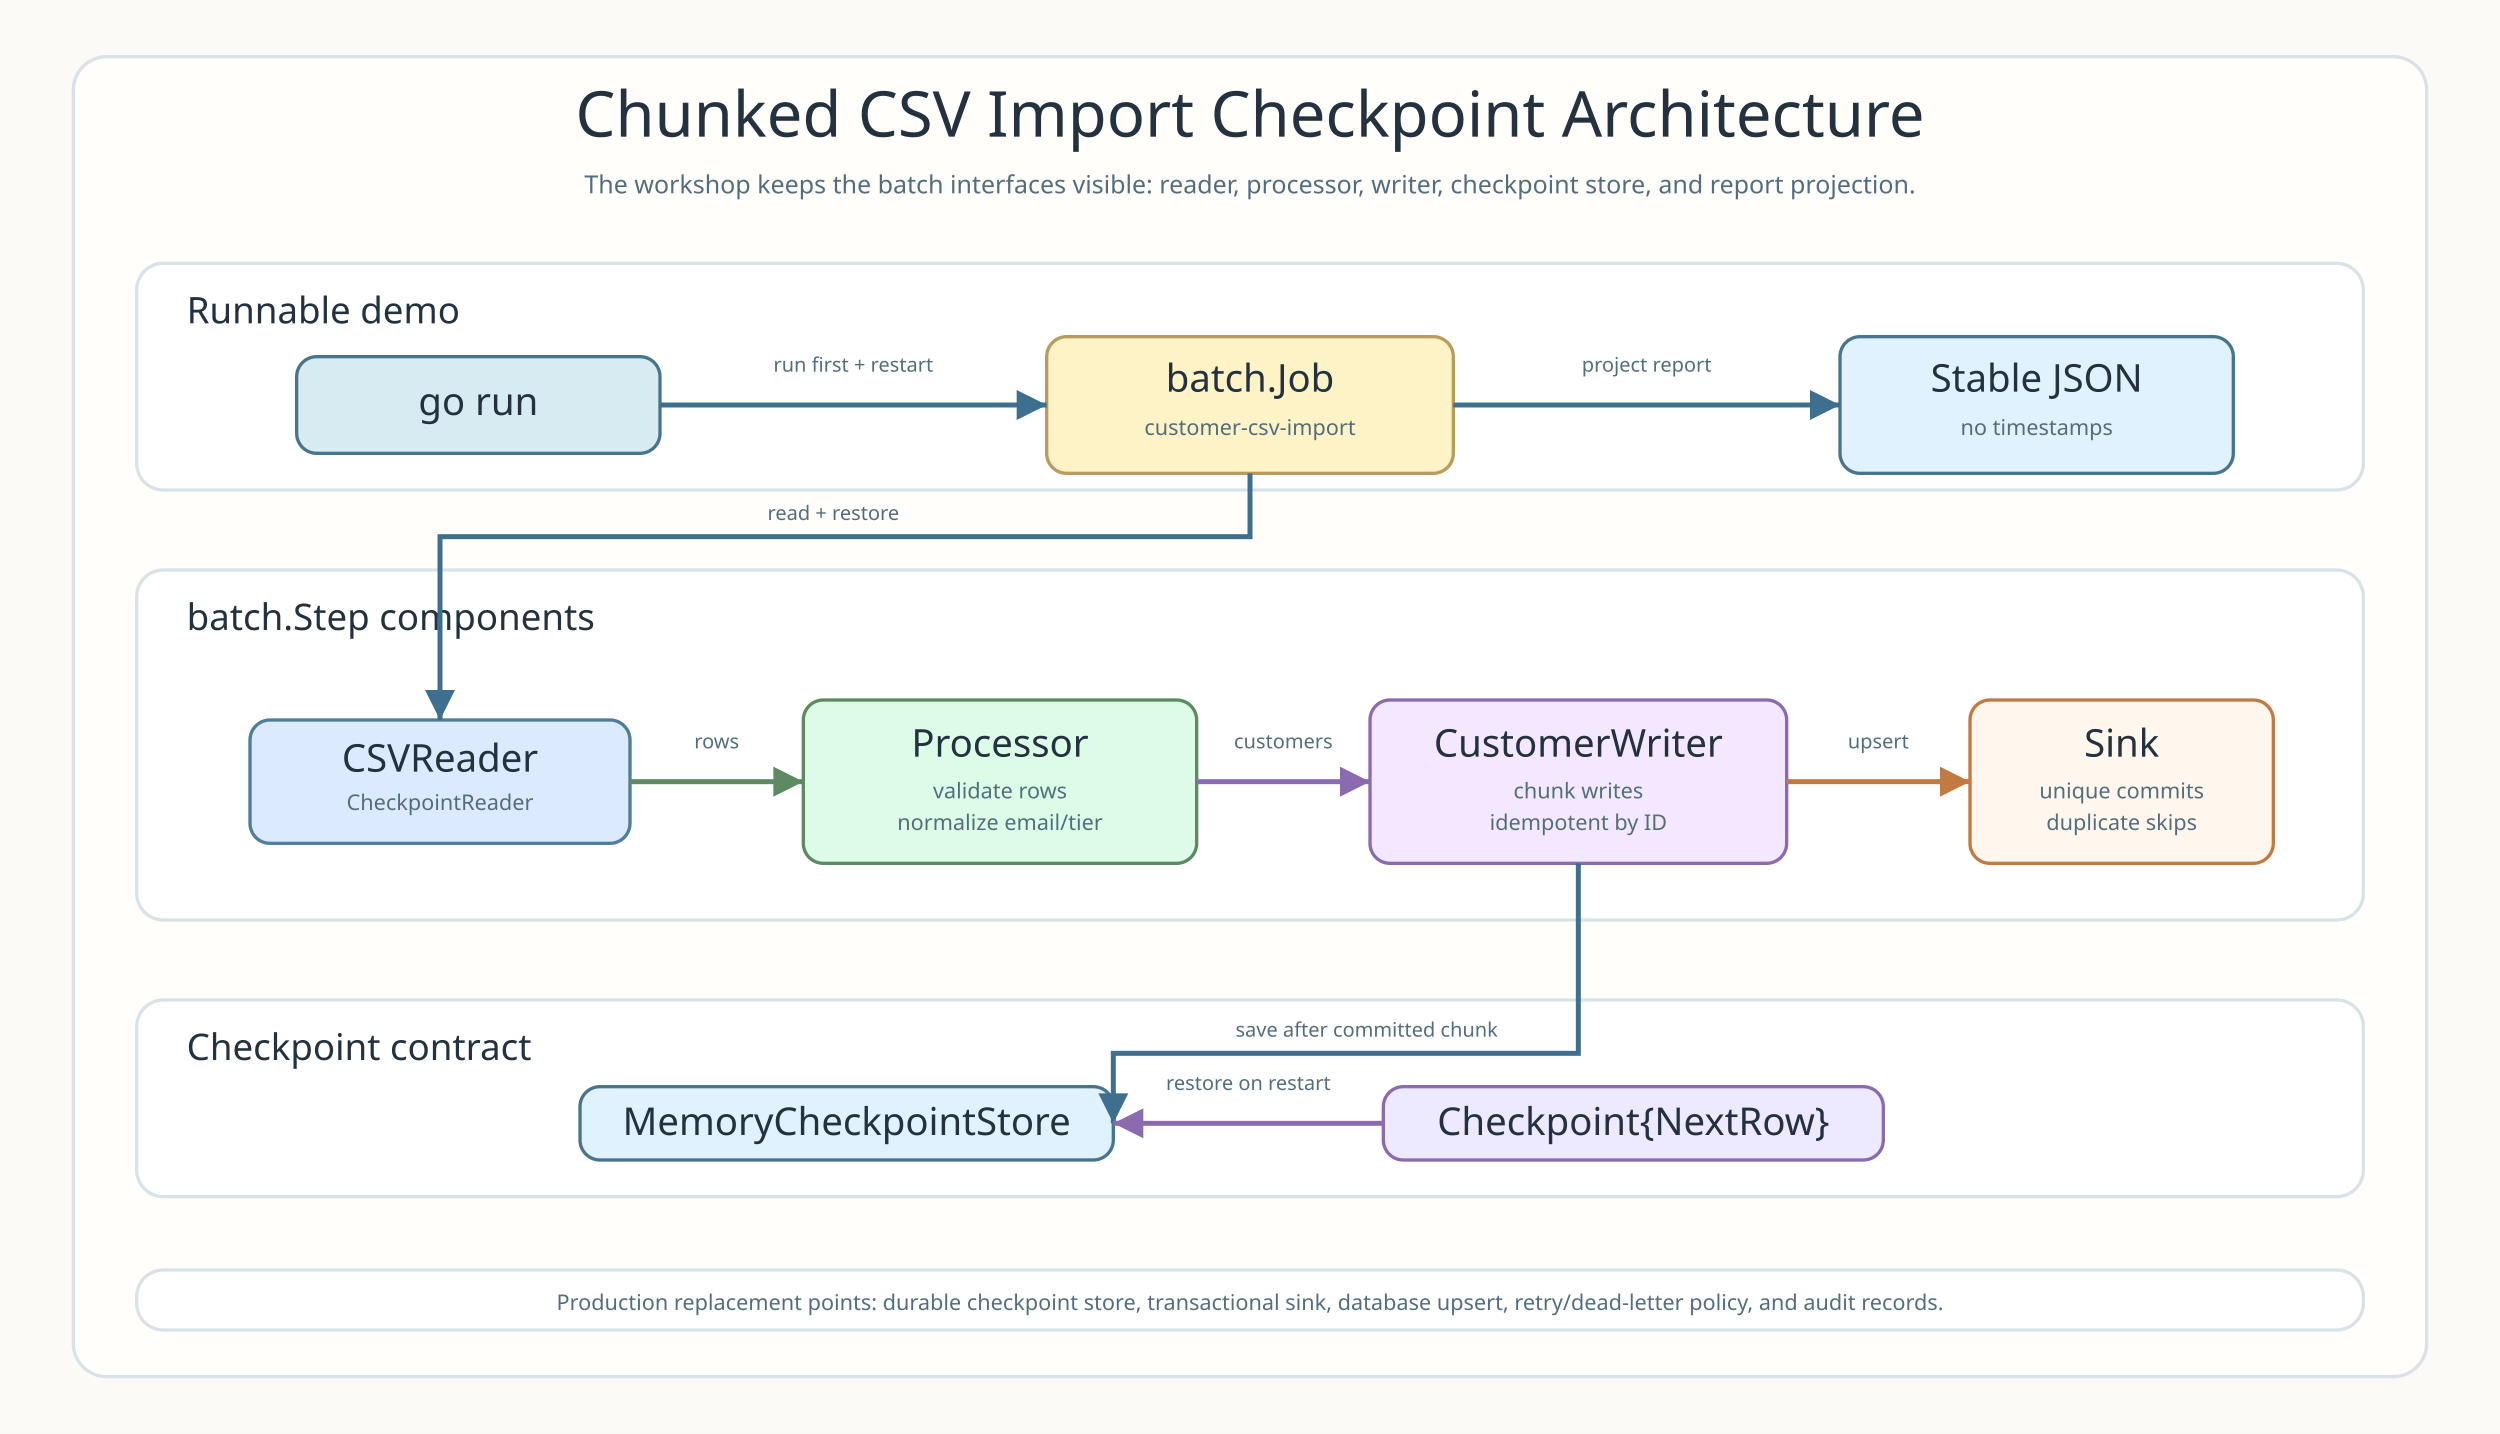
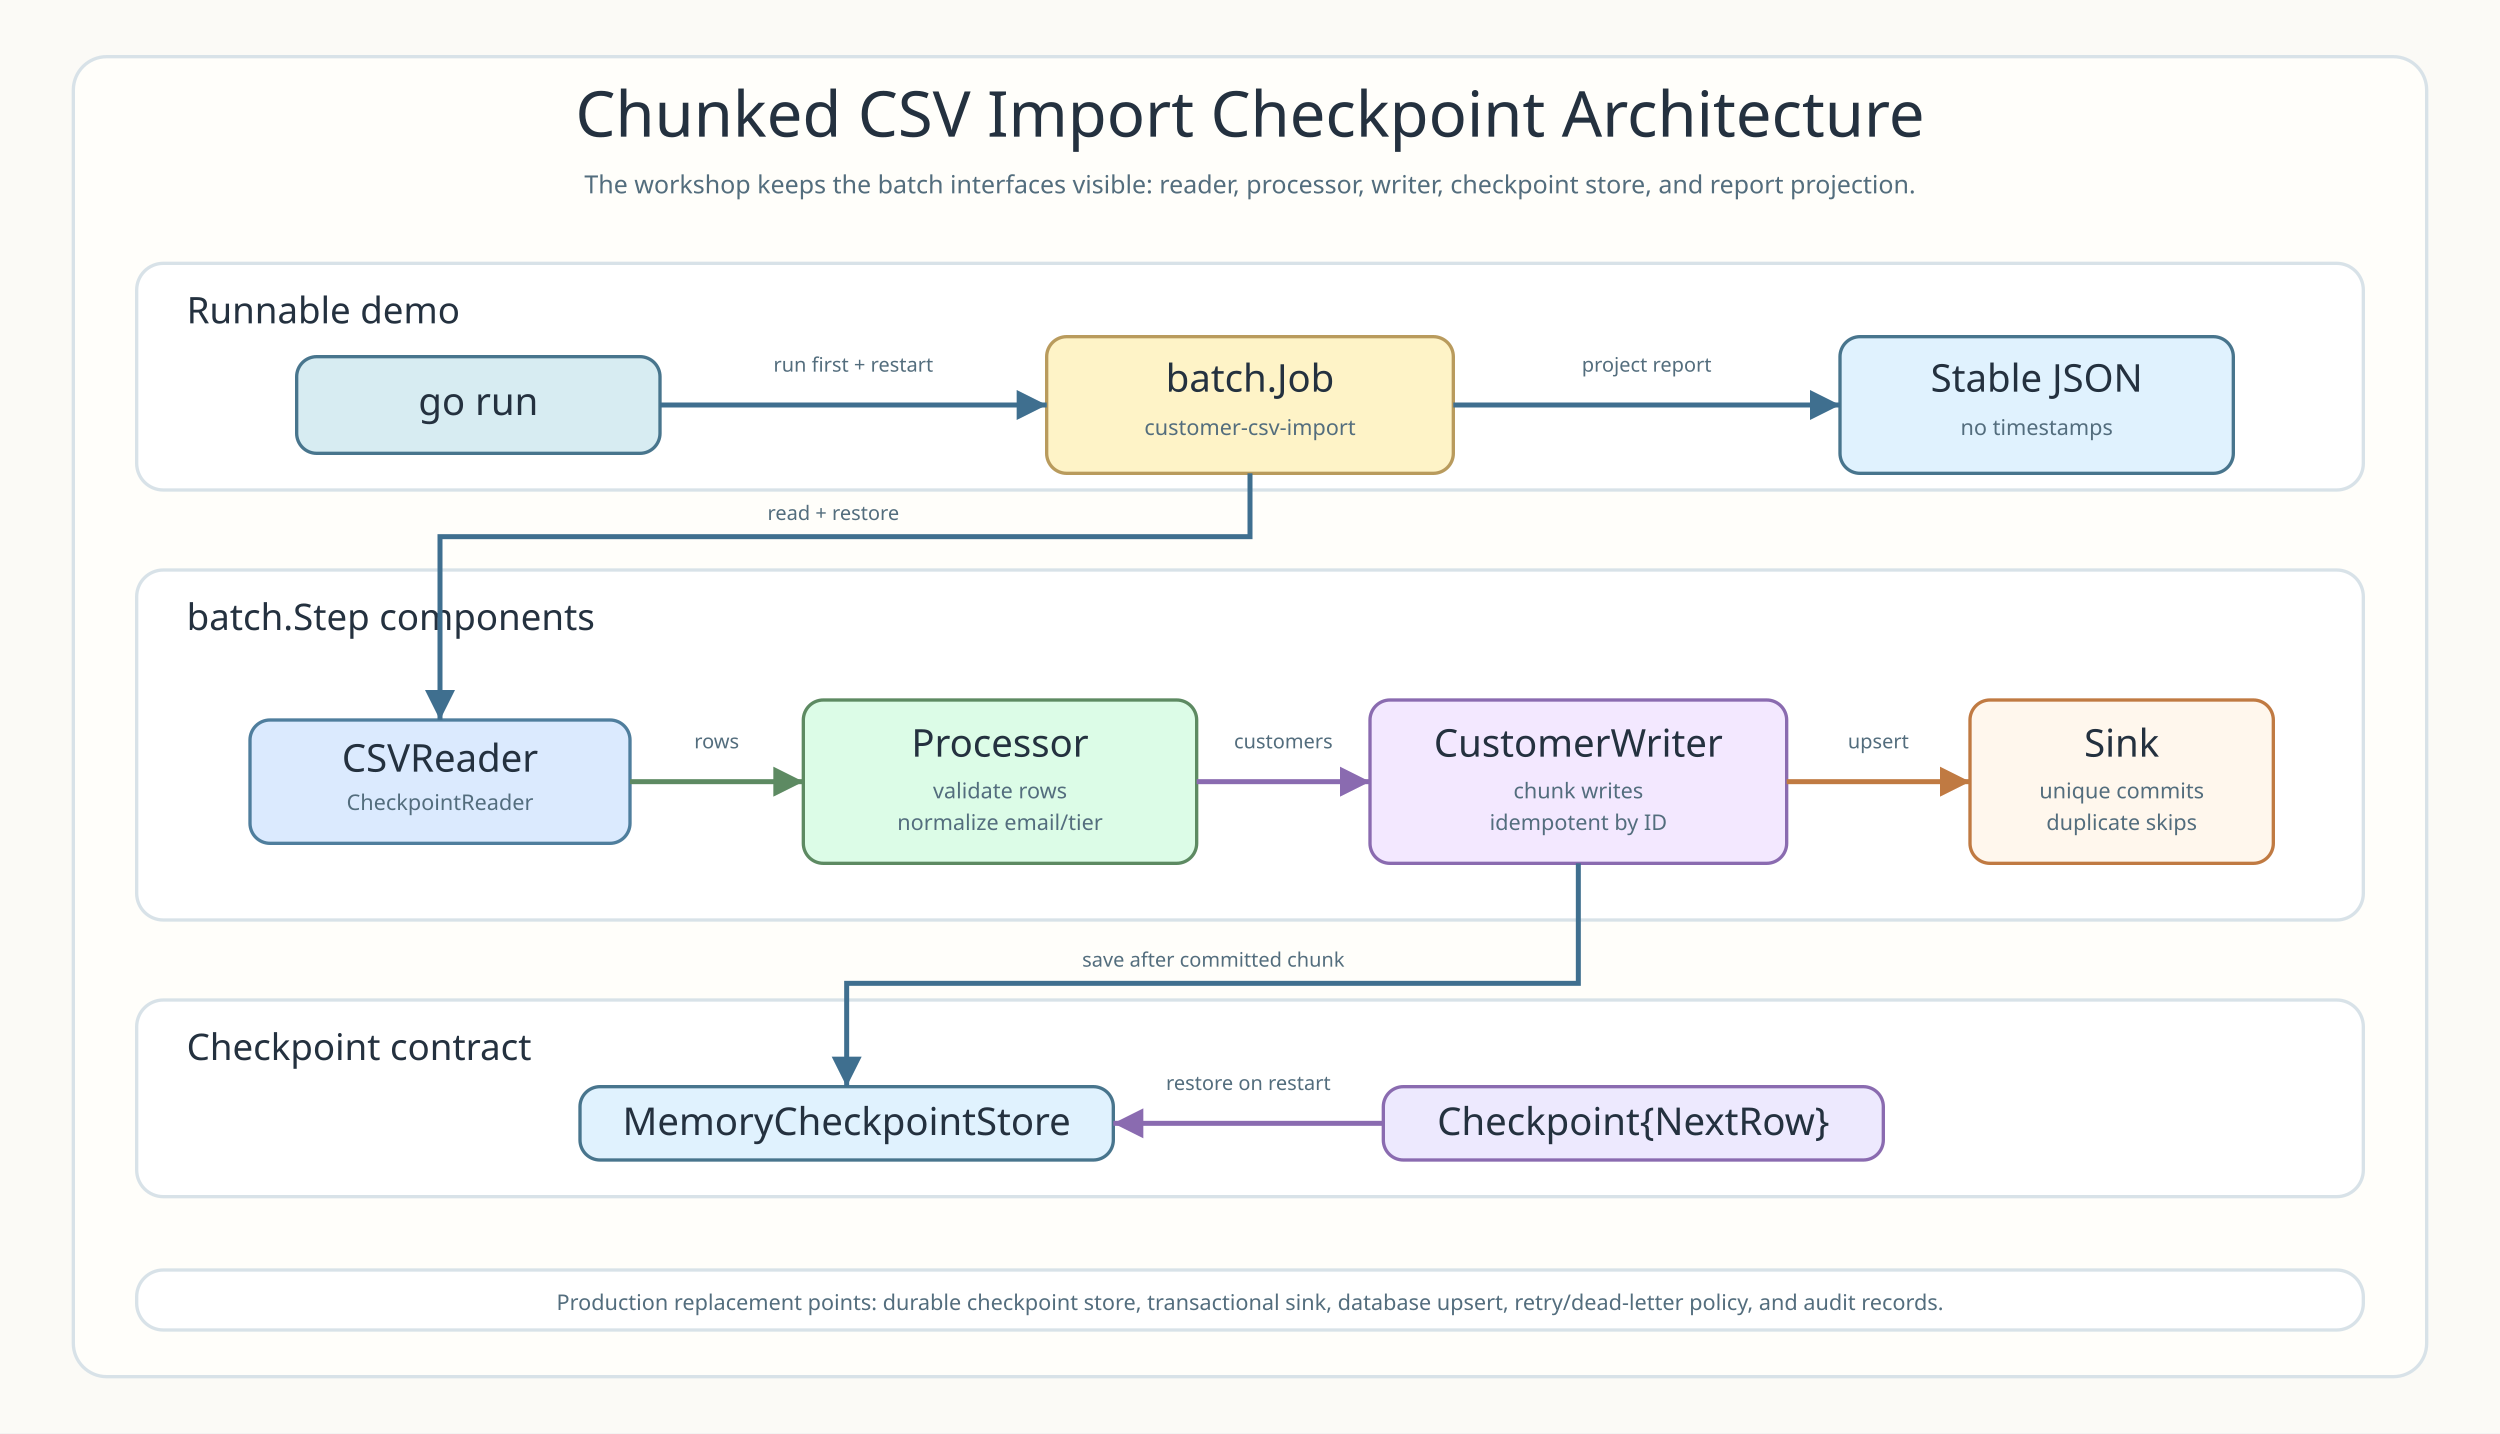
<svg xmlns="http://www.w3.org/2000/svg" width="1500" height="860" viewBox="0 0 1500 860" role="img" aria-labelledby="title desc">
  <defs>
    <marker id="arch-blue" viewBox="0 0 8 8" markerWidth="8" markerHeight="8" refX="7" refY="4" orient="auto">
      <path d="M 1 1 L 7 4 L 1 7 Z" fill="#3f6f8f" />
    </marker>
    <marker id="arch-green" viewBox="0 0 8 8" markerWidth="8" markerHeight="8" refX="7" refY="4" orient="auto">
      <path d="M 1 1 L 7 4 L 1 7 Z" fill="#5d8a62" />
    </marker>
    <marker id="arch-purple" viewBox="0 0 8 8" markerWidth="8" markerHeight="8" refX="7" refY="4" orient="auto">
      <path d="M 1 1 L 7 4 L 1 7 Z" fill="#8a6bb0" />
    </marker>
    <marker id="arch-amber" viewBox="0 0 8 8" markerWidth="8" markerHeight="8" refX="7" refY="4" orient="auto">
      <path d="M 1 1 L 7 4 L 1 7 Z" fill="#c07a42" />
    </marker>
    <style>
      @font-face { font-family: 'Architects Daughter'; src: url('file:///Users/debop/Library/Fonts/ArchitectsDaughter-Regular.ttf') format('truetype'); }
      @font-face { font-family: 'Comic Mono'; src: url('file:///Users/debop/Library/Fonts/ComicMono.ttf') format('truetype'); }
      .title { font-family: 'Architects Daughter'; font-size: 38px; fill: #24313f; }
      .subtitle, .detail, .label, .footer { font-family: 'Comic Mono'; fill: #536d7d; }
      .subtitle { font-size: 15px; }
      .band-label, .card-title { font-family: 'Architects Daughter'; fill: #24313f; }
      .band-label { font-size: 22px; }
      .card-title { font-size: 23px; }
      .detail { font-size: 13px; }
      .label { font-size: 12px; }
      .footer { font-size: 13px; }
      .frame { fill: #fffefa; stroke: #d8e2e8; stroke-width: 2; rx: 20; }
      .band { fill: #ffffff; stroke: #d8e2e8; stroke-width: 2; rx: 16; }
      .blue { fill: none; stroke: #3f6f8f; stroke-width: 3; marker-end: url(#arch-blue); }
      .green { fill: none; stroke: #5d8a62; stroke-width: 3; marker-end: url(#arch-green); }
      .purple { fill: none; stroke: #8a6bb0; stroke-width: 3; marker-end: url(#arch-purple); }
      .amber { fill: none; stroke: #c07a42; stroke-width: 3; marker-end: url(#arch-amber); }
    </style>
  </defs>
  <rect width="1500" height="860" fill="#fbfaf6" />
  <rect class="frame" x="44" y="34" width="1412" height="792" />
  <text class="title" x="750" y="82" text-anchor="middle">Chunked CSV Import Checkpoint Architecture</text>
  <text class="subtitle" x="750" y="116" text-anchor="middle">The workshop keeps the batch interfaces visible: reader, processor, writer, checkpoint store, and report projection.</text>
  <rect class="band" x="82" y="158" width="1336" height="136" />
  <text class="band-label" x="112" y="194">Runnable demo</text>
  <g transform="translate(178 214)">
    <rect width="218" height="58" rx="12" fill="#d7ecf2" stroke="#48758d" stroke-width="2" />
    <text class="card-title" x="109" y="35" text-anchor="middle">go run</text>
  </g>
  <g transform="translate(628 202)">
    <rect width="244" height="82" rx="12" fill="#fef3c7" stroke="#b99b5d" stroke-width="2" />
    <text class="card-title" x="122" y="33" text-anchor="middle">batch.Job</text>
    <text class="detail" x="122" y="59" text-anchor="middle">customer-csv-import</text>
  </g>
  <g transform="translate(1104 202)">
    <rect width="236" height="82" rx="12" fill="#e0f2fe" stroke="#48758d" stroke-width="2" />
    <text class="card-title" x="118" y="33" text-anchor="middle">Stable JSON</text>
    <text class="detail" x="118" y="59" text-anchor="middle">no timestamps</text>
  </g>
  <rect class="band" x="82" y="342" width="1336" height="210" />
  <text class="band-label" x="112" y="378">batch.Step components</text>
  <g transform="translate(150 432)">
    <rect width="228" height="74" rx="12" fill="#dbeafe" stroke="#4f7e9d" stroke-width="2" />
    <text class="card-title" x="114" y="31" text-anchor="middle">CSVReader</text>
    <text class="detail" x="114" y="54" text-anchor="middle">CheckpointReader</text>
  </g>
  <g transform="translate(482 420)">
    <rect width="236" height="98" rx="12" fill="#dcfce7" stroke="#5d8a62" stroke-width="2" />
    <text class="card-title" x="118" y="34" text-anchor="middle">Processor</text>
    <text class="detail" x="118" y="59" text-anchor="middle">validate rows</text>
    <text class="detail" x="118" y="78" text-anchor="middle">normalize email/tier</text>
  </g>
  <g transform="translate(822 420)">
    <rect width="250" height="98" rx="12" fill="#f3e8ff" stroke="#8a6bb0" stroke-width="2" />
    <text class="card-title" x="125" y="34" text-anchor="middle">CustomerWriter</text>
    <text class="detail" x="125" y="59" text-anchor="middle">chunk writes</text>
    <text class="detail" x="125" y="78" text-anchor="middle">idempotent by ID</text>
  </g>
  <g transform="translate(1182 420)">
    <rect width="182" height="98" rx="12" fill="#fff7ed" stroke="#c07a42" stroke-width="2" />
    <text class="card-title" x="91" y="34" text-anchor="middle">Sink</text>
    <text class="detail" x="91" y="59" text-anchor="middle">unique commits</text>
    <text class="detail" x="91" y="78" text-anchor="middle">duplicate skips</text>
  </g>
  <rect class="band" x="82" y="600" width="1336" height="118" />
  <text class="band-label" x="112" y="636">Checkpoint contract</text>
  <g transform="translate(348 652)">
    <rect width="320" height="44" rx="12" fill="#e0f2fe" stroke="#48758d" stroke-width="2" />
    <text class="card-title" x="160" y="29" text-anchor="middle">MemoryCheckpointStore</text>
  </g>
  <g transform="translate(830 652)">
    <rect width="300" height="44" rx="12" fill="#ede9fe" stroke="#8a6bb0" stroke-width="2" />
    <text class="card-title" x="150" y="29" text-anchor="middle">Checkpoint{NextRow}</text>
  </g>
  <rect class="band" x="82" y="762" width="1336" height="36" />
  <text class="footer" x="750" y="786" text-anchor="middle">Production replacement points: durable checkpoint store, transactional sink, database upsert, retry/dead-letter policy, and audit records.</text>
  <path class="blue" d="M 396 243 L 628 243" />
  <text class="label" x="512" y="223" text-anchor="middle">run first + restart</text>
  <path class="blue" d="M 872 243 L 1104 243" />
  <text class="label" x="988" y="223" text-anchor="middle">project report</text>
  <path class="blue" d="M 750 284 L 750 322 L 264 322 L 264 432" />
  <text class="label" x="500" y="312" text-anchor="middle">read + restore</text>
  <path class="green" d="M 378 469 L 482 469" />
  <text class="label" x="430" y="449" text-anchor="middle">rows</text>
  <path class="purple" d="M 718 469 L 822 469" />
  <text class="label" x="770" y="449" text-anchor="middle">customers</text>
  <path class="amber" d="M 1072 469 L 1182 469" />
  <text class="label" x="1127" y="449" text-anchor="middle">upsert</text>
-   <path class="blue" d="M 947 518 L 947 632 L 668 632 L 668 674" />
-   <text class="label" x="820" y="622" text-anchor="middle">save after committed chunk</text>
+   <path class="blue" d="M 947 518 L 947 590 L 508 590 L 508 652" />
+   <text class="label" x="728" y="580" text-anchor="middle">save after committed chunk</text>
  <path class="purple" d="M 830 674 L 668 674" />
  <text class="label" x="749" y="654" text-anchor="middle">restore on restart</text>
</svg>
